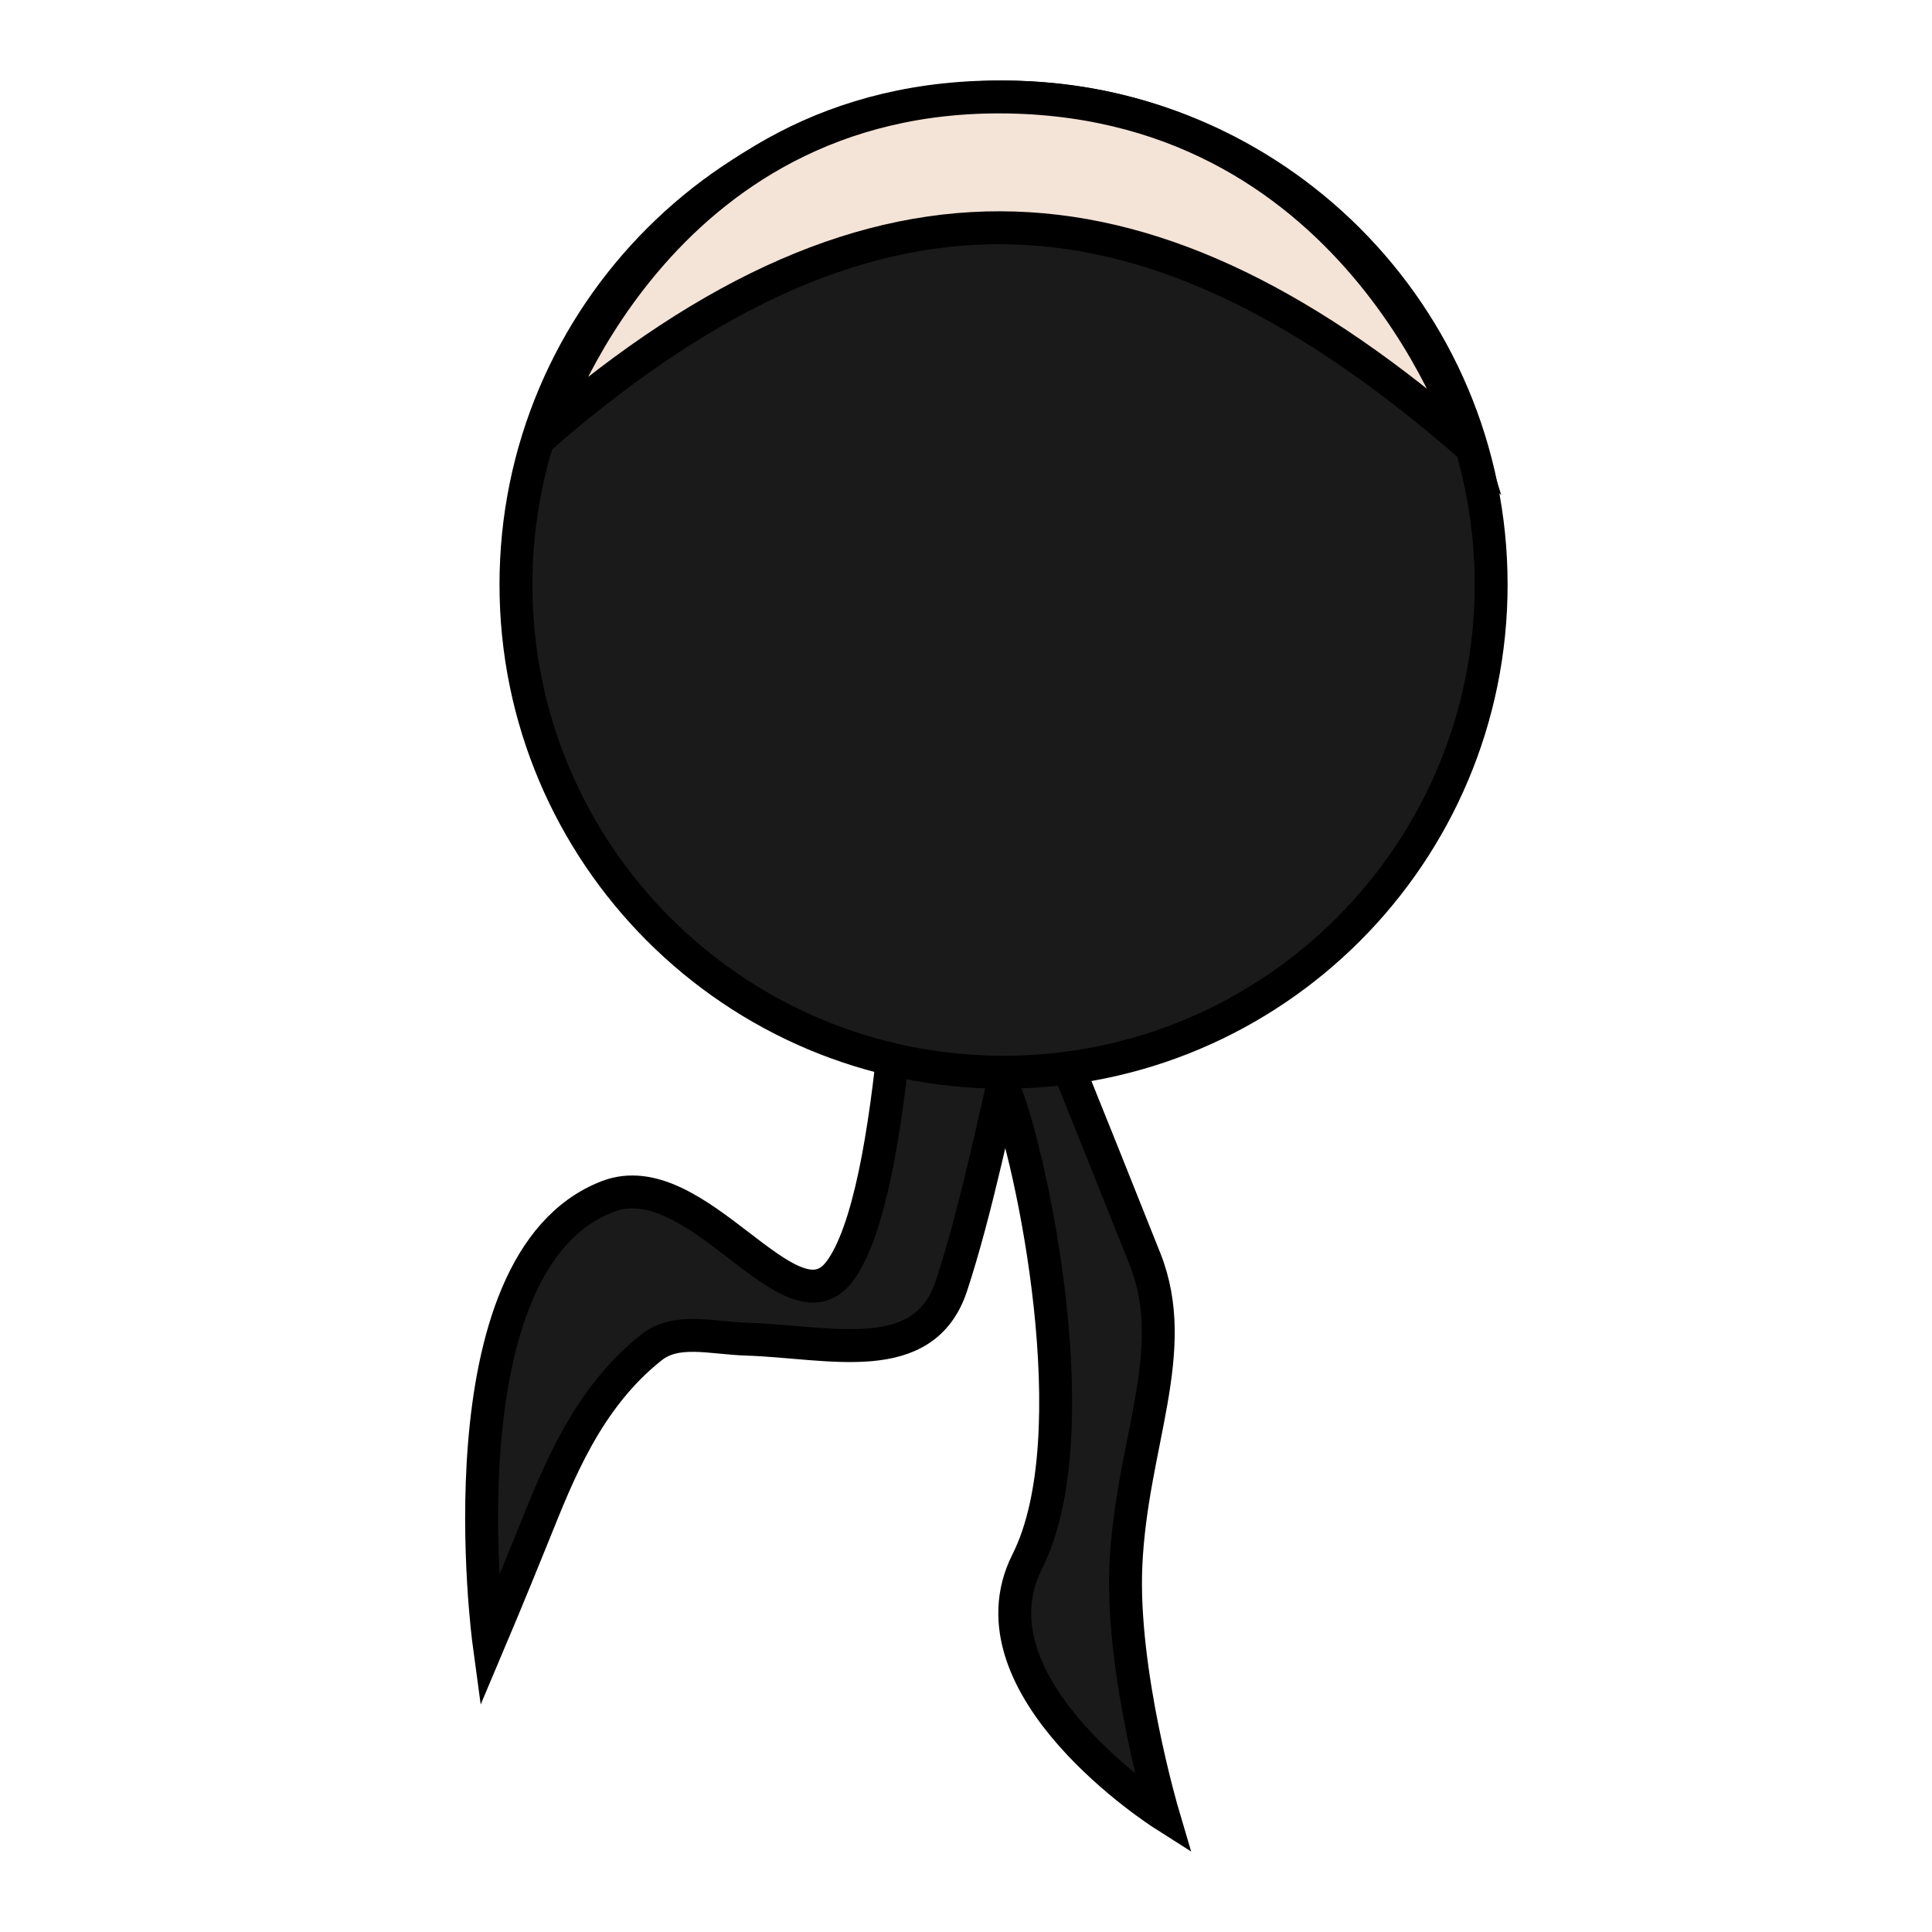
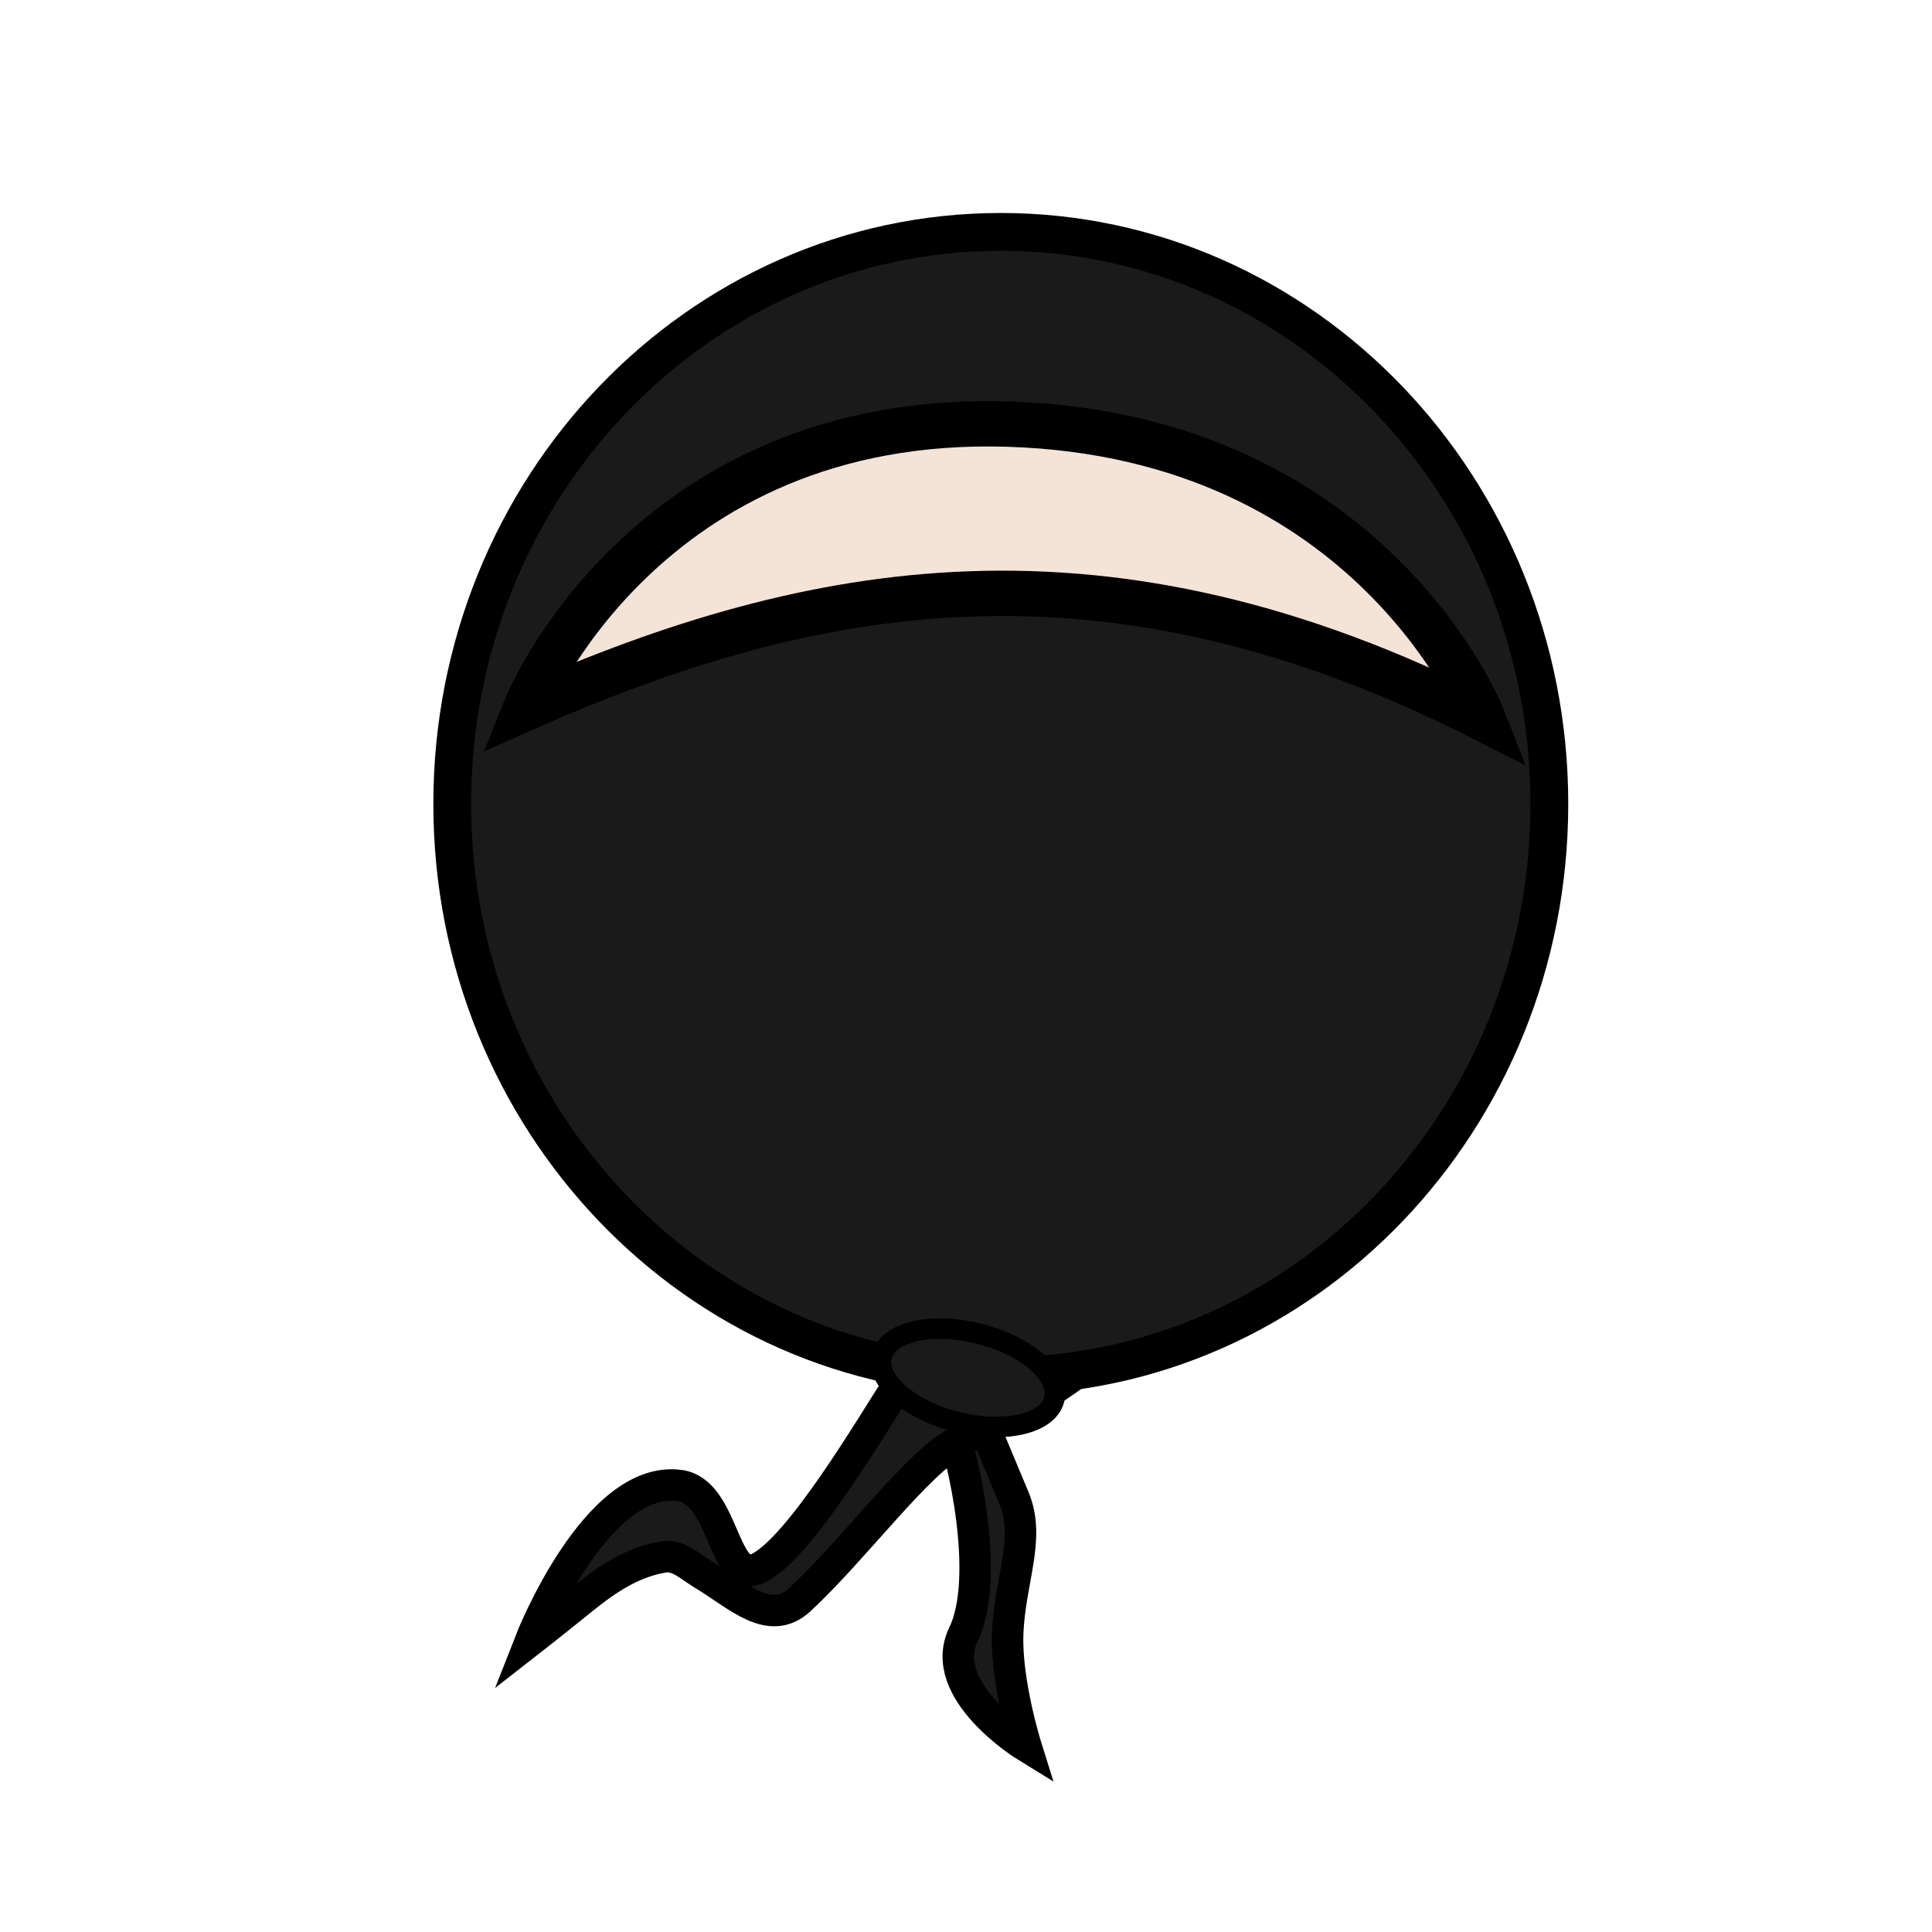
<svg xmlns="http://www.w3.org/2000/svg" version="1.1" id="svg2" viewBox="0 0 212.598 212.598" height="60mm" width="60mm">
  <defs id="defs4" />
-   <g transform="translate(-220.7846,-445.9899)" id="layer1">
-     <g id="g4188" transform="matrix(0.4215597,0,0,0.4215597,434.8038,424.4734)">
-       <path id="path4140" d="m -118.137,354.156 c 0,0 -17.153,-4.122 -11.508,10.262 5.645,14.384 18.28,73.696 4.639,100.757 -13.642,27.061 29.186,54.307 29.186,54.307 0,0 -8.999,-30.444 -7.963,-53.529 1.168,-26.025 11.992,-46.037 4.108,-65.837 -14.876,-37.364 -18.461,-45.959 -18.461,-45.959 z" style="fill:#1a1a1a;fill-rule:evenodd;stroke:#000000;stroke-width:7.075;stroke-linecap:butt;stroke-linejoin:miter;stroke-miterlimit:13.35;stroke-dasharray:none;stroke-opacity:1" transform="matrix(1.213665,0,0,1.213665,-87.83045,-105.9099)" />
-       <path id="path4138" d="m -75.191,238.82 c 0,0 -71.972,23.571 -74.675,58.765 -1.48,19.275 -2.779,88.439 -15.538,105.239 -10.537,13.875 -30.609,-23.619 -49.883,-16.152 -36.578,14.172 -25.492,95.981 -25.492,95.981 0,0 4.197,-9.915 9.612,-23.323 5.217,-12.919 11.386,-29.134 25.314,-40.194 5.404,-4.292 12.729,-2.045 20.54,-1.795 17.791,0.569 38.107,6.498 44.008,-11.462 10.611,-32.295 17.026,-83.334 28.06,-98.674 29.574,-41.118 38.053,-68.384 38.053,-68.384 z" style="fill:#1a1a1a;fill-opacity:1;fill-rule:evenodd;stroke:#000000;stroke-width:7.075;stroke-linecap:butt;stroke-linejoin:miter;stroke-miterlimit:13.35;stroke-dasharray:none;stroke-opacity:1" transform="matrix(1.213665,0,0,1.213665,-87.83045,-105.9099)" />
-       <circle style="fill:#1a1a1a;fill-rule:evenodd;stroke:#000000;stroke-width:8.587;stroke-linecap:butt;stroke-linejoin:miter;stroke-miterlimit:4;stroke-dasharray:none;stroke-opacity:1" id="path3336" cx="-245.726" cy="203.641" r="127.279" />
-       <path style="fill:#f4e3d7;fill-rule:evenodd;stroke:#000000;stroke-width:8.587;stroke-linecap:butt;stroke-linejoin:miter;stroke-miterlimit:4.2;stroke-dasharray:none;stroke-opacity:1" d="m -365.065,163.929 c 0,0 27.965,-89.159 120.573,-87.561 92.608,1.598 120.128,90.757 120.128,90.757 -82.233,-71.566 -153.649,-78.239 -240.701,-3.196 z" id="path4142" />
+   <path id="path4140" d="m 107.199,154.419 c 0,0 -3.937,-0.881 -2.595,2.388 1.342,3.269 4.444,16.788 1.421,23.025 -3.023,6.237 6.868,12.315 6.868,12.315 0,0 -2.167,-6.93 -2.012,-12.213 0.174,-5.956 2.578,-10.571 0.704,-15.07 -3.535,-8.491 -4.386,-10.444 -4.386,-10.444 z" style="fill:#1a1a1a;fill-rule:evenodd;stroke:#000000;stroke-width:3.464;stroke-linecap:butt;stroke-linejoin:miter;stroke-miterlimit:13.35;stroke-dasharray:none;stroke-opacity:1" />
+   <path id="path4138" d="m 121.108,148.936 c 0,0 -17.71,-3.433 -22.35,3.578 -2.541,3.84 -10.825,18.084 -15.427,20.102 -3.801,1.667 -3.634,-8.462 -8.51,-9.141 -9.255,-1.288 -16.426,17.022 -16.426,17.022 0,0 2.022,-1.577 4.703,-3.74 2.583,-2.084 5.745,-4.744 9.926,-5.432 1.622,-0.267 2.886,1.049 4.483,2.006 3.637,2.18 7.178,5.768 10.487,2.713 5.95,-5.492 13.199,-15.371 17.273,-17.285 10.919,-5.131 15.843,-9.823 15.843,-9.823 z" style="fill:#1a1a1a;fill-opacity:1;fill-rule:evenodd;stroke:#000000;stroke-width:3.464;stroke-linecap:butt;stroke-linejoin:miter;stroke-miterlimit:13.35;stroke-dasharray:none;stroke-opacity:1" />
+   <circle style="fill:#f4e3d7;fill-opacity:1;stroke:#e9c6af;stroke-width:3.22;stroke-linecap:round;stroke-linejoin:miter;stroke-miterlimit:4;stroke-dasharray:none;stroke-opacity:1" id="circle4206" cx="418.483" cy="-183.171" r="10.926" />
+   <path id="path4198" d="m 339.984,-195.116 157.427,52.817" style="fill:#241f1c;fill-rule:evenodd;stroke:#241f1c;stroke-width:16;stroke-linecap:round;stroke-linejoin:miter;stroke-miterlimit:4;stroke-dasharray:none;stroke-opacity:1" />
+   <path style="fill:none;fill-rule:evenodd;stroke:#241f1c;stroke-width:12;stroke-linecap:round;stroke-linejoin:miter;stroke-miterlimit:4;stroke-dasharray:none;stroke-opacity:1" d="m 395.008,-185.933 69.861,24.243" id="path4202" />
+   <circle r="14.012" cy="-160.998" cx="466.407" id="path4204" style="fill:#f4e3d7;fill-opacity:1;stroke:#e9c6af;stroke-width:4;stroke-linecap:round;stroke-linejoin:miter;stroke-miterlimit:4;stroke-dasharray:none;stroke-opacity:1" />
+   <circle r="72.556" cy="-91.921" cx="405.484" id="path4194" style="fill:#483e37;fill-opacity:1;stroke:#241f1c;stroke-width:3.174;stroke-miterlimit:7.8;stroke-dasharray:none" />
+   <path id="path4200" d="m 318.222,-202.719 26.289,9.243" style="fill:none;fill-rule:evenodd;stroke:#241f1c;stroke-width:12;stroke-linecap:round;stroke-linejoin:miter;stroke-miterlimit:4;stroke-dasharray:none;stroke-opacity:1" />
+   <circle style="fill:#483e37;fill-opacity:1;stroke:#241f1c;stroke-width:4;stroke-miterlimit:7.8;stroke-dasharray:none" id="circle4208" cx="405.484" cy="-91.921" r="72.556" />
+   <circle r="32.65" cy="-91.921" cx="405.484" id="circle4210" style="fill:#483e37;fill-opacity:1;stroke:#241f1c;stroke-width:1.8;stroke-miterlimit:7.8;stroke-dasharray:none" />
+   <g id="g4306" transform="translate(120.1354,-475.7646)">
+     <circle style="fill:#ffbf2a;fill-opacity:1;stroke:#d68c29;stroke-width:4;stroke-linecap:round;stroke-linejoin:miter;stroke-miterlimit:4.2;stroke-dasharray:none;stroke-opacity:1" id="path4228" cx="359.214" cy="587.531" r="59.477" />
+     <circle r="60.072" cy="577.403" cx="364.477" id="circle4230" style="fill:#ffbf2a;fill-opacity:1;stroke:#d68c29;stroke-width:4.04;stroke-linecap:round;stroke-linejoin:miter;stroke-miterlimit:4.2;stroke-dasharray:none;stroke-opacity:1" />
+     <g id="g4213" transform="matrix(0.209421,0,0,0.209421,337.2405,539.2183)" style="fill:#d68c29;fill-opacity:1">
+       <g id="g4215" style="fill:#d68c29;fill-opacity:1">
+         <path id="path4217" d="m 217.021,167.042 c 18.631,-9.483 30.288,-26.184 27.565,-54.007 C 240.919,75.012 208.06,62.262 166.58,58.631 L 166.572,5.89 h -32.139 l -0.009,51.354 c -8.456,0 -17.076,0.166 -25.657,0.338 L 108.76,5.897 76.65,5.894 76.644,58.622 c -6.959,0.142 -13.793,0.277 -20.466,0.277 v -0.156 l -44.33,-0.018 0.006,34.282 c 0,0 23.734,-0.446 23.343,-0.013 13.013,0.009 17.262,7.559 18.484,14.076 l 0.01,60.083 v 84.397 c -0.573,4.09 -2.984,10.625 -12.083,10.637 0.414,0.364 -23.379,-0.004 -23.379,-0.004 l -6.375,38.335 h 41.817 c 7.792,0.009 15.448,0.13 22.959,0.19 l 0.028,53.338 32.102,0.009 -0.009,-52.779 c 8.832,0.18 17.357,0.258 25.684,0.247 l -0.009,52.532 h 32.138 l 0.018,-53.249 c 54.022,-3.1 91.842,-16.697 96.544,-67.385 3.79,-40.809 -15.434,-59.025 -46.105,-66.379 z M 109.535,95.321 c 18.126,0 75.132,-5.767 75.14,32.064 -0.008,36.269 -56.996,32.032 -75.14,32.032 z m -0.014,167.126 0.014,-70.672 c 21.778,-0.006 90.085,-6.261 90.094,35.32 0.009,39.876 -68.316,35.336 -90.108,35.352 z" style="fill:#d68c29;fill-opacity:1" />
+       </g>
    </g>
-     <circle r="10.926" cy="262.818" cx="639.268" id="circle4206" style="fill:#f4e3d7;fill-opacity:1;stroke:#e9c6af;stroke-width:3.22;stroke-linecap:round;stroke-linejoin:miter;stroke-miterlimit:4;stroke-dasharray:none;stroke-opacity:1" />
-     <path style="fill:#241f1c;fill-rule:evenodd;stroke:#241f1c;stroke-width:16;stroke-linecap:round;stroke-linejoin:miter;stroke-miterlimit:4;stroke-dasharray:none;stroke-opacity:1" d="m 560.769,250.874 157.427,52.817" id="path4198" />
-     <path id="path4202" d="m 615.793,260.057 69.861,24.243" style="fill:none;fill-rule:evenodd;stroke:#241f1c;stroke-width:12;stroke-linecap:round;stroke-linejoin:miter;stroke-miterlimit:4;stroke-dasharray:none;stroke-opacity:1" />
-     <circle style="fill:#f4e3d7;fill-opacity:1;stroke:#e9c6af;stroke-width:4;stroke-linecap:round;stroke-linejoin:miter;stroke-miterlimit:4;stroke-dasharray:none;stroke-opacity:1" id="path4204" cx="687.192" cy="284.992" r="14.012" />
-     <circle style="fill:#483e37;fill-opacity:1;stroke:#241f1c;stroke-width:3.174;stroke-miterlimit:7.8;stroke-dasharray:none" id="path4194" cx="626.268" cy="354.069" r="72.556" />
-     <path style="fill:none;fill-rule:evenodd;stroke:#241f1c;stroke-width:12;stroke-linecap:round;stroke-linejoin:miter;stroke-miterlimit:4;stroke-dasharray:none;stroke-opacity:1" d="m 539.007,243.271 26.289,9.243" id="path4200" />
-     <circle r="72.556" cy="354.069" cx="626.268" id="circle4208" style="fill:#483e37;fill-opacity:1;stroke:#241f1c;stroke-width:4;stroke-miterlimit:7.8;stroke-dasharray:none" />
-     <circle style="fill:#483e37;fill-opacity:1;stroke:#241f1c;stroke-width:1.8;stroke-miterlimit:7.8;stroke-dasharray:none" id="circle4210" cx="626.268" cy="354.069" r="32.65" />
-     <g transform="translate(340.92,-29.77467)" id="g4306">
-       <circle r="59.477" cy="587.531" cx="359.214" id="path4228" style="fill:#ffbf2a;fill-opacity:1;stroke:#d68c29;stroke-width:4;stroke-linecap:round;stroke-linejoin:miter;stroke-miterlimit:4.2;stroke-dasharray:none;stroke-opacity:1" />
-       <circle style="fill:#ffbf2a;fill-opacity:1;stroke:#d68c29;stroke-width:4.04;stroke-linecap:round;stroke-linejoin:miter;stroke-miterlimit:4.2;stroke-dasharray:none;stroke-opacity:1" id="circle4230" cx="364.477" cy="577.403" r="60.072" />
-       <g style="fill:#d68c29;fill-opacity:1" transform="matrix(0.209421,0,0,0.209421,337.2405,539.2183)" id="g4213">
-         <g style="fill:#d68c29;fill-opacity:1" id="g4215">
-           <path style="fill:#d68c29;fill-opacity:1" d="m 217.021,167.042 c 18.631,-9.483 30.288,-26.184 27.565,-54.007 C 240.919,75.012 208.06,62.262 166.58,58.631 l -0.008,-52.741 -32.139,0 -0.009,51.354 c -8.456,0 -17.076,0.166 -25.657,0.338 L 108.76,5.897 76.65,5.894 76.644,58.622 c -6.959,0.142 -13.793,0.277 -20.466,0.277 l 0,-0.156 -44.33,-0.018 0.006,34.282 c 0,0 23.734,-0.446 23.343,-0.013 13.013,0.009 17.262,7.559 18.484,14.076 l 0.01,60.083 0,84.397 c -0.573,4.09 -2.984,10.625 -12.083,10.637 0.414,0.364 -23.379,-0.004 -23.379,-0.004 l -6.375,38.335 41.817,0 c 7.792,0.009 15.448,0.13 22.959,0.19 l 0.028,53.338 32.102,0.009 -0.009,-52.779 c 8.832,0.18 17.357,0.258 25.684,0.247 l -0.009,52.532 32.138,0 0.018,-53.249 c 54.022,-3.1 91.842,-16.697 96.544,-67.385 3.79,-40.809 -15.434,-59.025 -46.105,-66.379 z M 109.535,95.321 c 18.126,0 75.132,-5.767 75.14,32.064 -0.008,36.269 -56.996,32.032 -75.14,32.032 l 0,-64.096 z m -0.014,167.126 0.014,-70.672 c 21.778,-0.006 90.085,-6.261 90.094,35.32 0.009,39.876 -68.316,35.336 -90.108,35.352 z" id="path4217" />
-         </g>
-       </g>
-       <path id="path4232" d="m 386.406,632.908 -2.197,8.198" style="fill:none;fill-rule:evenodd;stroke:#d68c29;stroke-width:1px;stroke-linecap:butt;stroke-linejoin:miter;stroke-opacity:1" />
-       <path style="fill:none;fill-rule:evenodd;stroke:#d68c29;stroke-width:1px;stroke-linecap:butt;stroke-linejoin:miter;stroke-opacity:1" d="m 382.376,634.178 -2.197,8.198" id="path4234" />
-       <path id="path4236" d="m 378.192,635.077 -2.197,8.198" style="fill:none;fill-rule:evenodd;stroke:#d68c29;stroke-width:1px;stroke-linecap:butt;stroke-linejoin:miter;stroke-opacity:1" />
-       <path style="fill:none;fill-rule:evenodd;stroke:#d68c29;stroke-width:1px;stroke-linecap:butt;stroke-linejoin:miter;stroke-opacity:1" d="m 395.361,628.919 -2.197,8.198" id="path4238" />
-       <path id="path4240" d="m 391.989,632.163 -2.197,8.198" style="fill:none;fill-rule:evenodd;stroke:#d68c29;stroke-width:1px;stroke-linecap:butt;stroke-linejoin:miter;stroke-opacity:1" />
-       <path style="fill:none;fill-rule:evenodd;stroke:#d68c29;stroke-width:1px;stroke-linecap:butt;stroke-linejoin:miter;stroke-opacity:1" d="m 389.384,632.535 -2.197,8.198" id="path4242" />
-       <path style="fill:none;fill-rule:evenodd;stroke:#d68c29;stroke-width:1px;stroke-linecap:butt;stroke-linejoin:miter;stroke-opacity:1" d="m 373.191,635.866 -2.197,8.198" id="path4244" />
-       <path style="fill:none;fill-rule:evenodd;stroke:#d68c29;stroke-width:1px;stroke-linecap:butt;stroke-linejoin:miter;stroke-opacity:1" d="m 303.507,581.852 -2.197,8.198" id="path4260" />
-       <path id="path4262" d="m 310.671,607.199 -2.197,8.198" style="fill:none;fill-rule:evenodd;stroke:#d68c29;stroke-width:1px;stroke-linecap:butt;stroke-linejoin:miter;stroke-opacity:1" />
-       <path style="fill:none;fill-rule:evenodd;stroke:#d68c29;stroke-width:1px;stroke-linecap:butt;stroke-linejoin:miter;stroke-opacity:1" d="m 307.91,601.358 -2.197,8.198" id="path4264" />
-       <path id="path4266" d="m 303.931,587.633 -2.197,8.198" style="fill:none;fill-rule:evenodd;stroke:#d68c29;stroke-width:1px;stroke-linecap:butt;stroke-linejoin:miter;stroke-opacity:1" />
-       <path style="fill:none;fill-rule:evenodd;stroke:#d68c29;stroke-width:1px;stroke-linecap:butt;stroke-linejoin:miter;stroke-opacity:1" d="m 304.956,592.02 -2.197,8.198" id="path4268" />
-       <path id="path4270" d="m 306.484,597.533 -2.197,8.198" style="fill:none;fill-rule:evenodd;stroke:#d68c29;stroke-width:1px;stroke-linecap:butt;stroke-linejoin:miter;stroke-opacity:1" />
-       <path id="path4272" d="m 312.214,609.963 -2.197,8.198" style="fill:none;fill-rule:evenodd;stroke:#d68c29;stroke-width:1px;stroke-linecap:butt;stroke-linejoin:miter;stroke-opacity:1" />
-     </g>
+     <path style="fill:none;fill-rule:evenodd;stroke:#d68c29;stroke-width:1px;stroke-linecap:butt;stroke-linejoin:miter;stroke-opacity:1" d="m 386.406,632.908 -2.197,8.198" id="path4232" />
+     <path id="path4234" d="m 382.376,634.178 -2.197,8.198" style="fill:none;fill-rule:evenodd;stroke:#d68c29;stroke-width:1px;stroke-linecap:butt;stroke-linejoin:miter;stroke-opacity:1" />
+     <path style="fill:none;fill-rule:evenodd;stroke:#d68c29;stroke-width:1px;stroke-linecap:butt;stroke-linejoin:miter;stroke-opacity:1" d="m 378.192,635.077 -2.197,8.198" id="path4236" />
+     <path id="path4238" d="m 395.361,628.919 -2.197,8.198" style="fill:none;fill-rule:evenodd;stroke:#d68c29;stroke-width:1px;stroke-linecap:butt;stroke-linejoin:miter;stroke-opacity:1" />
+     <path style="fill:none;fill-rule:evenodd;stroke:#d68c29;stroke-width:1px;stroke-linecap:butt;stroke-linejoin:miter;stroke-opacity:1" d="m 391.989,632.163 -2.197,8.198" id="path4240" />
+     <path id="path4242" d="m 389.384,632.535 -2.197,8.198" style="fill:none;fill-rule:evenodd;stroke:#d68c29;stroke-width:1px;stroke-linecap:butt;stroke-linejoin:miter;stroke-opacity:1" />
+     <path id="path4244" d="m 373.191,635.866 -2.197,8.198" style="fill:none;fill-rule:evenodd;stroke:#d68c29;stroke-width:1px;stroke-linecap:butt;stroke-linejoin:miter;stroke-opacity:1" />
+     <path id="path4260" d="m 303.507,581.852 -2.197,8.198" style="fill:none;fill-rule:evenodd;stroke:#d68c29;stroke-width:1px;stroke-linecap:butt;stroke-linejoin:miter;stroke-opacity:1" />
+     <path style="fill:none;fill-rule:evenodd;stroke:#d68c29;stroke-width:1px;stroke-linecap:butt;stroke-linejoin:miter;stroke-opacity:1" d="m 310.671,607.199 -2.197,8.198" id="path4262" />
+     <path id="path4264" d="m 307.91,601.358 -2.197,8.198" style="fill:none;fill-rule:evenodd;stroke:#d68c29;stroke-width:1px;stroke-linecap:butt;stroke-linejoin:miter;stroke-opacity:1" />
+     <path style="fill:none;fill-rule:evenodd;stroke:#d68c29;stroke-width:1px;stroke-linecap:butt;stroke-linejoin:miter;stroke-opacity:1" d="m 303.931,587.633 -2.197,8.198" id="path4266" />
+     <path id="path4268" d="m 304.956,592.02 -2.197,8.198" style="fill:none;fill-rule:evenodd;stroke:#d68c29;stroke-width:1px;stroke-linecap:butt;stroke-linejoin:miter;stroke-opacity:1" />
+     <path style="fill:none;fill-rule:evenodd;stroke:#d68c29;stroke-width:1px;stroke-linecap:butt;stroke-linejoin:miter;stroke-opacity:1" d="m 306.484,597.533 -2.197,8.198" id="path4270" />
+     <path style="fill:none;fill-rule:evenodd;stroke:#d68c29;stroke-width:1px;stroke-linecap:butt;stroke-linejoin:miter;stroke-opacity:1" d="m 312.214,609.963 -2.197,8.198" id="path4272" />
  </g>
+   <ellipse style="fill:#1a1a1a;fill-rule:evenodd;stroke:#000000;stroke-width:4.159;stroke-linecap:butt;stroke-linejoin:miter;stroke-miterlimit:4;stroke-dasharray:none;stroke-opacity:1" id="path3336" cx="110.128" cy="88.466" rx="60.363" ry="62.95" />
+   <path style="fill:#f4e3d7;fill-rule:evenodd;stroke:#000000;stroke-width:4.989;stroke-linecap:butt;stroke-linejoin:miter;stroke-miterlimit:4.2;stroke-dasharray:none;stroke-opacity:1" d="m 57.845,77.916 c 0,0 12.975,-32.492 53.088,-31.247 40.113,1.246 52.249,32.378 52.249,32.378 C 121.764,58.044 89.558,63.902 57.845,77.916 Z" id="path4142" />
+   <ellipse cy="121.084" cx="140.255" id="circle3741" style="fill:#1a1a1a;fill-rule:evenodd;stroke:#000000;stroke-width:2.251;stroke-linecap:butt;stroke-linejoin:miter;stroke-miterlimit:4;stroke-dasharray:none;stroke-opacity:1" rx="9.784" ry="5.008" transform="rotate(14.10517)" />
</svg>
